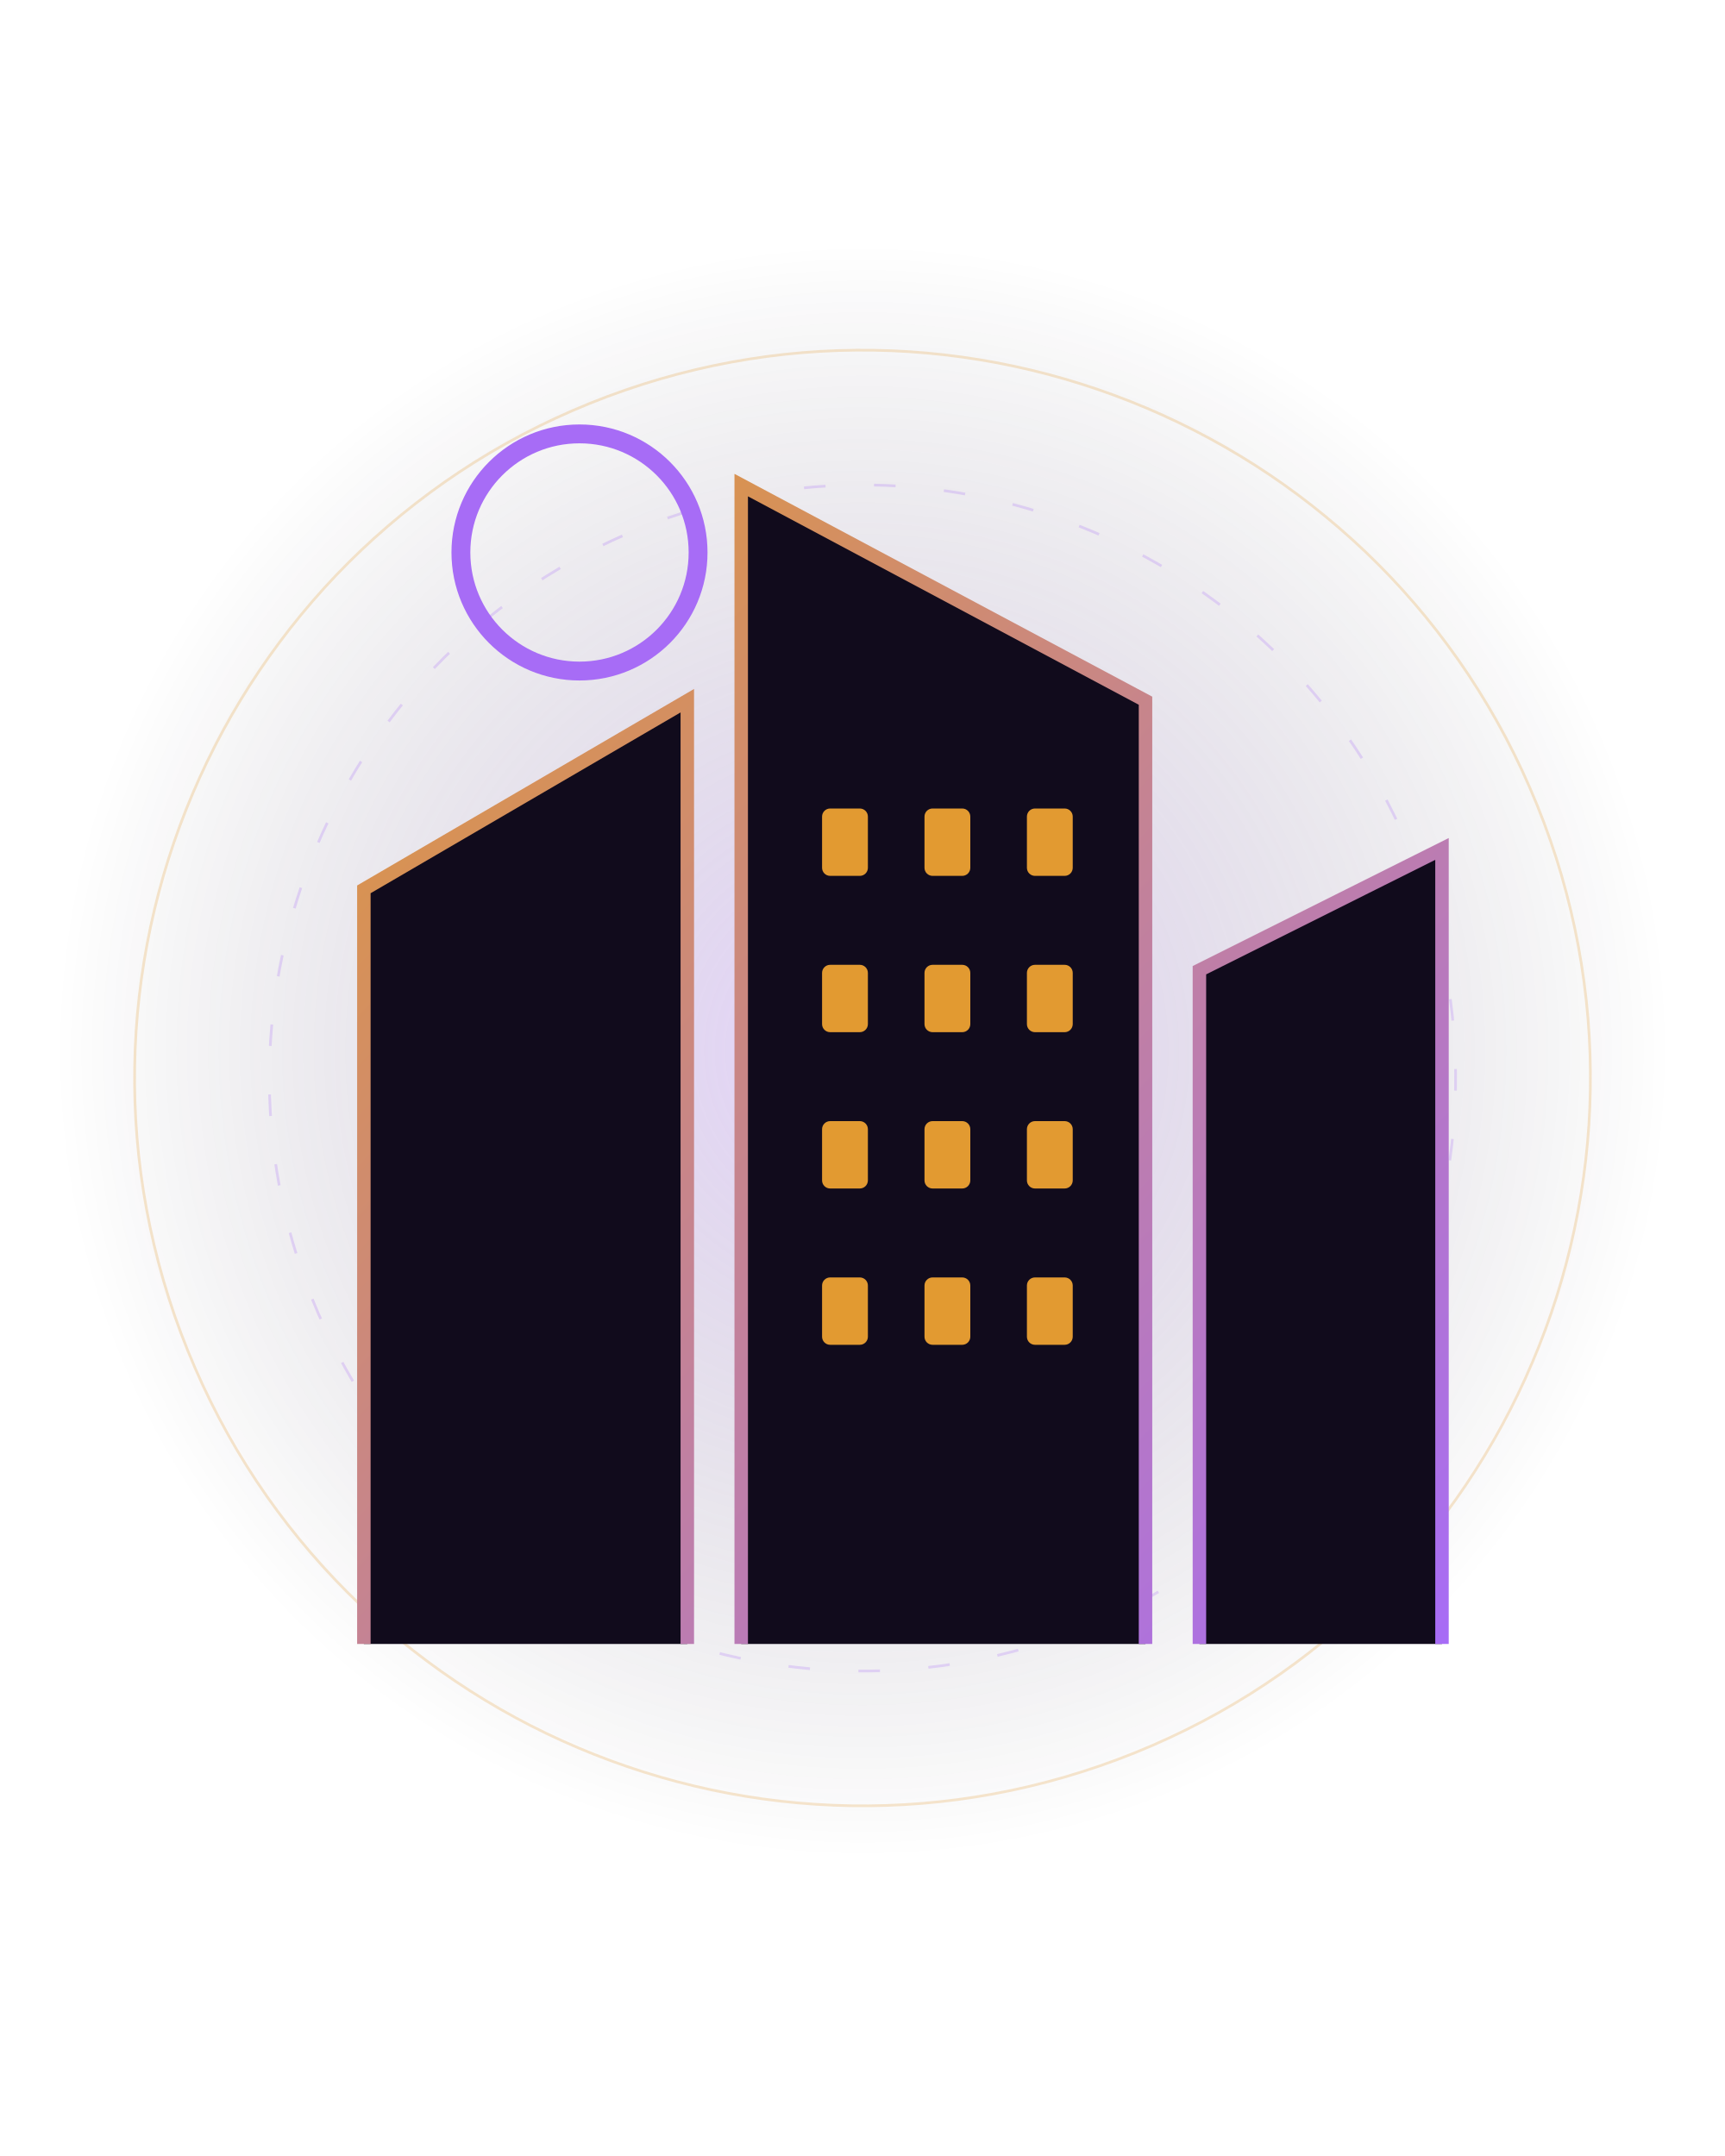
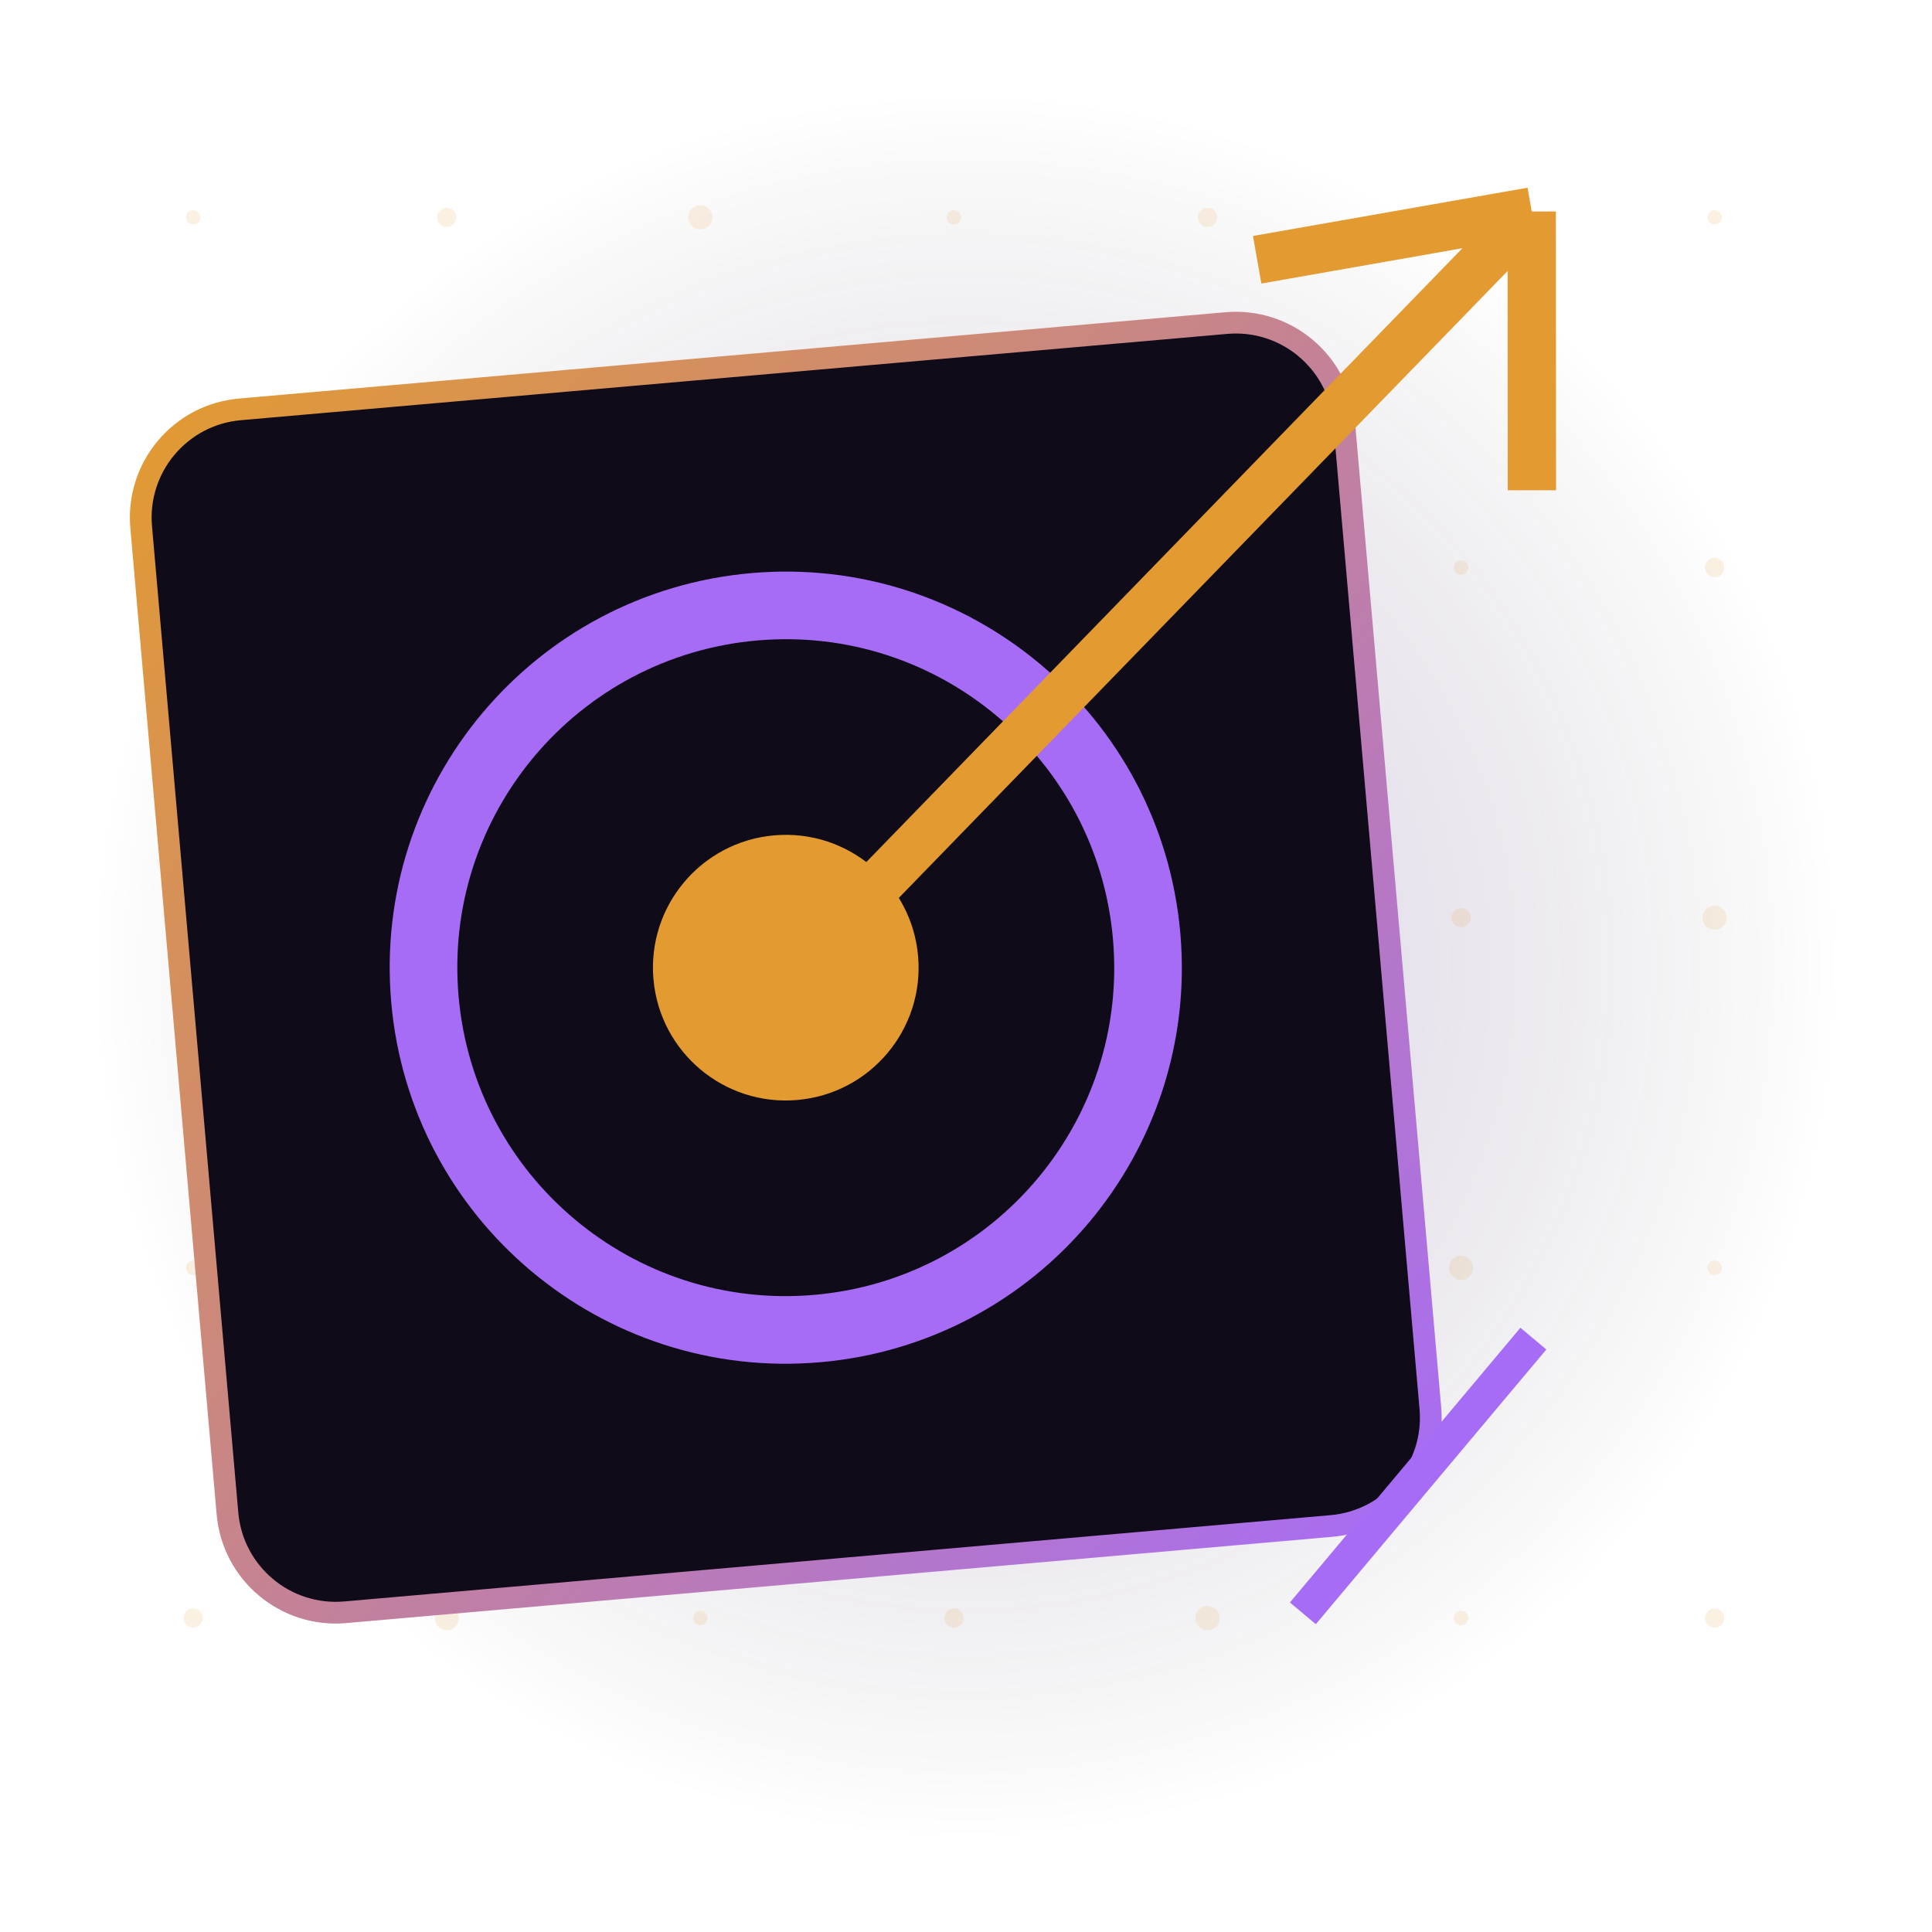
- <svg xmlns="http://www.w3.org/2000/svg" viewBox="0 0 640 800">
+ <svg xmlns="http://www.w3.org/2000/svg" viewBox="0 0 800 800">
  <defs>
    <linearGradient id="g" x1="0" y1="0" x2="1" y2="1">
      <stop stop-color="#e29a31" />
      <stop offset="1" stop-color="#a76cf6" />
    </linearGradient>
    <radialGradient id="r">
-       <stop stop-color="#a76cf6" stop-opacity=".3" />
+       <stop stop-color="#a76cf6" stop-opacity=".28" />
      <stop offset="1" stop-color="#08070d" stop-opacity="0" />
    </radialGradient>
+     <filter id="glow">
+       <feGaussianBlur stdDeviation="8" result="b" />
+       <feMerge>
+         <feMergeNode in="b" />
+         <feMergeNode in="SourceGraphic" />
+       </feMerge>
+     </filter>
  </defs>
-   <circle cx="320" cy="390" r="300" fill="url(#r)" />
-   <g opacity=".24" transform="rotate(68 320 400)">
-     <circle cx="320" cy="400" r="270" fill="none" stroke="#e29a31" />
-     <circle cx="320" cy="400" r="220" fill="none" stroke="#a76cf6" stroke-dasharray="8 18" />
+   <circle cx="400" cy="400" r="360" fill="url(#r)" />
+   <g fill="#e29a31" opacity=".14">
+     <circle cx="80" cy="90" r="3" />
+     <circle cx="185" cy="90" r="4" />
+     <circle cx="290" cy="90" r="5" />
+     <circle cx="395" cy="90" r="3" />
+     <circle cx="500" cy="90" r="4" />
+     <circle cx="605" cy="90" r="5" />
+     <circle cx="710" cy="90" r="3" />
+     <circle cx="80" cy="235" r="4" />
+     <circle cx="185" cy="235" r="5" />
+     <circle cx="290" cy="235" r="3" />
+     <circle cx="395" cy="235" r="4" />
+     <circle cx="500" cy="235" r="5" />
+     <circle cx="605" cy="235" r="3" />
+     <circle cx="710" cy="235" r="4" />
+     <circle cx="80" cy="380" r="5" />
+     <circle cx="185" cy="380" r="3" />
+     <circle cx="290" cy="380" r="4" />
+     <circle cx="395" cy="380" r="5" />
+     <circle cx="500" cy="380" r="3" />
+     <circle cx="605" cy="380" r="4" />
+     <circle cx="710" cy="380" r="5" />
+     <circle cx="80" cy="525" r="3" />
+     <circle cx="185" cy="525" r="4" />
+     <circle cx="290" cy="525" r="5" />
+     <circle cx="395" cy="525" r="3" />
+     <circle cx="500" cy="525" r="4" />
+     <circle cx="605" cy="525" r="5" />
+     <circle cx="710" cy="525" r="3" />
+     <circle cx="80" cy="670" r="4" />
+     <circle cx="185" cy="670" r="5" />
+     <circle cx="290" cy="670" r="3" />
+     <circle cx="395" cy="670" r="4" />
+     <circle cx="500" cy="670" r="5" />
+     <circle cx="605" cy="670" r="3" />
+     <circle cx="710" cy="670" r="4" />
  </g>
-   <path d="M135 610V330l120-70v350M275 610V180l150 80v350M445 610V360l90-45v295" fill="#110b1c" stroke="url(#g)" stroke-width="5" />
-   <g fill="#e29a31">
-     <rect x="305" y="300" width="17" height="25" rx="3" />
-     <rect x="343" y="300" width="17" height="25" rx="3" />
-     <rect x="381" y="300" width="17" height="25" rx="3" />
-     <rect x="305" y="358" width="17" height="25" rx="3" />
-     <rect x="343" y="358" width="17" height="25" rx="3" />
-     <rect x="381" y="358" width="17" height="25" rx="3" />
-     <rect x="305" y="416" width="17" height="25" rx="3" />
-     <rect x="343" y="416" width="17" height="25" rx="3" />
-     <rect x="381" y="416" width="17" height="25" rx="3" />
-     <rect x="305" y="474" width="17" height="25" rx="3" />
-     <rect x="343" y="474" width="17" height="25" rx="3" />
-     <rect x="381" y="474" width="17" height="25" rx="3" />
+   <g transform="translate(-43 18) rotate(-5 400 400)">
+     <rect x="120" y="130" width="500" height="500" rx="45" fill="#100b19" stroke="url(#g)" stroke-width="9" />
+     <circle cx="370" cy="380" r="150" fill="none" stroke="#a76cf6" stroke-width="28" />
+     <circle cx="370" cy="380" r="55" fill="#e29a31" />
+     <path d="M705 95L410 350M705 95l-115 10M705 95l-10 115" stroke="#e29a31" stroke-width="20" />
+     <path d="M560 665l105-105" stroke="#a76cf6" stroke-width="14" />
  </g>
-   <circle cx="215" cy="205" r="44" fill="none" stroke="#a76cf6" stroke-width="7" />
</svg>
